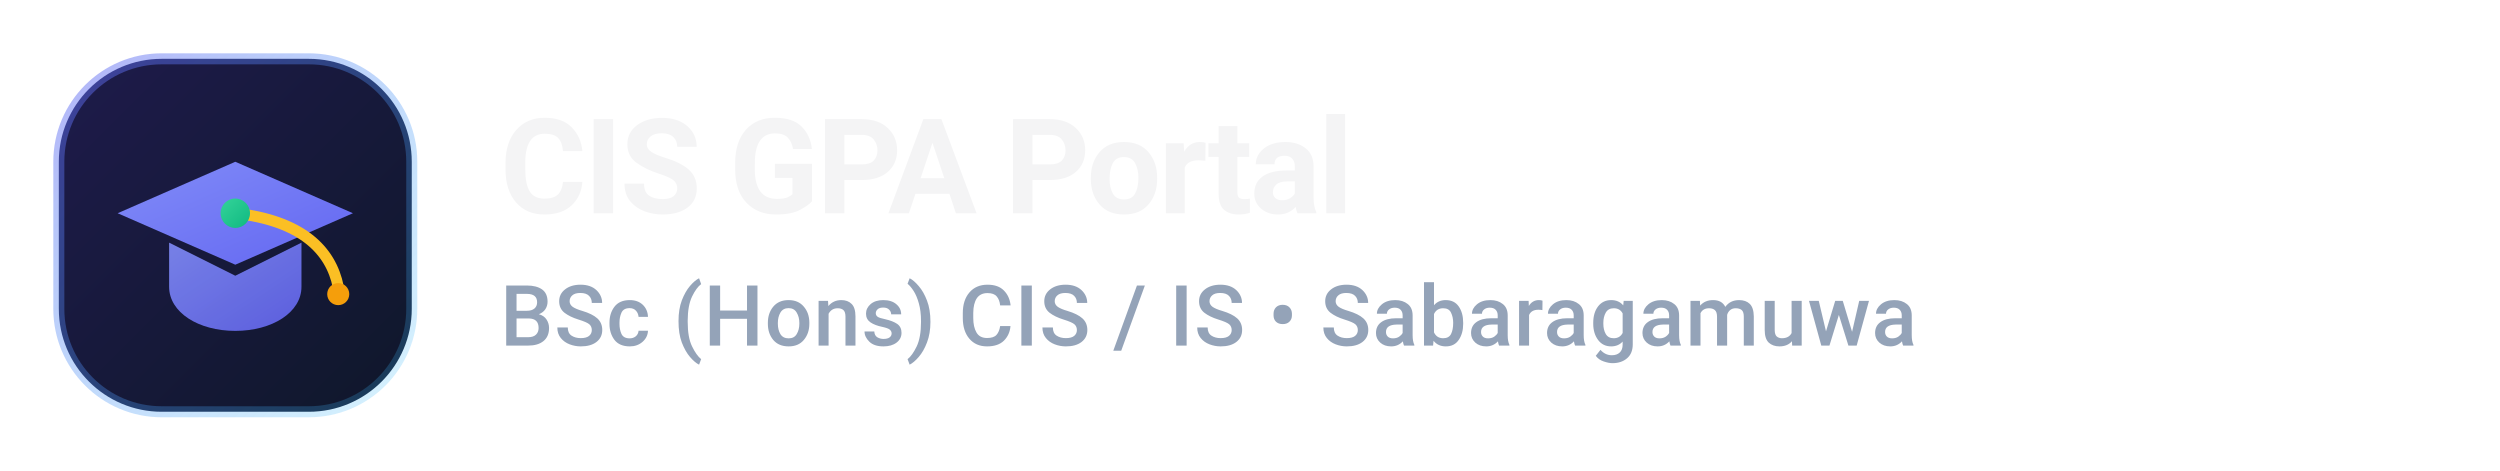
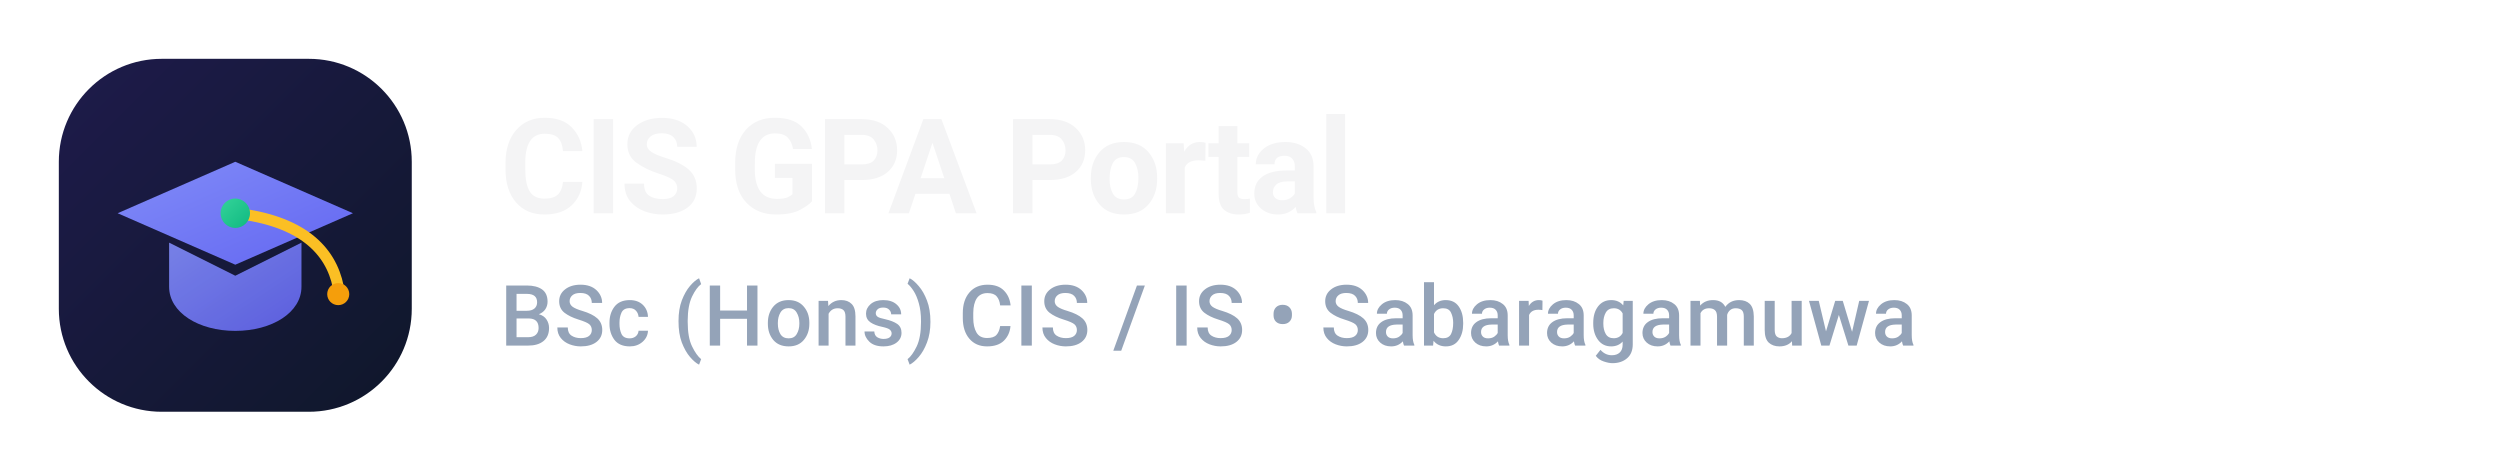
<svg xmlns="http://www.w3.org/2000/svg" viewBox="0 0 340 64" fill="none">
  <defs>
    <linearGradient id="logoBgGrad" x1="0%" y1="0%" x2="100%" y2="100%">
      <stop offset="0%" stop-color="#1E1B4B" />
      <stop offset="100%" stop-color="#0F172A" />
    </linearGradient>
    <linearGradient id="logoPrimaryGrad" x1="0%" y1="0%" x2="100%" y2="100%">
      <stop offset="0%" stop-color="#818CF8" />
      <stop offset="100%" stop-color="#6366F1" />
    </linearGradient>
    <linearGradient id="logoAccentGrad" x1="0%" y1="0%" x2="100%" y2="100%">
      <stop offset="0%" stop-color="#34D399" />
      <stop offset="100%" stop-color="#10B981" />
    </linearGradient>
    <linearGradient id="logoBorder" x1="0%" y1="0%" x2="100%" y2="100%">
      <stop offset="0%" stop-color="#6366F1" stop-opacity="0.5" />
      <stop offset="100%" stop-color="#38BDF8" stop-opacity="0.2" />
    </linearGradient>
  </defs>
  <g transform="translate(8, 8)">
-     <rect width="48" height="48" rx="14" fill="url(#logoBgGrad)" stroke="url(#logoBorder)" stroke-width="1.5" />
+     <rect width="48" height="48" rx="14" fill="url(#logoBgGrad)" />
    <path d="M24 14 L40 21 L24 28 L8 21 Z" fill="url(#logoPrimaryGrad)" />
    <path d="M15 25 V31 C15 34.5 19 37 24 37 C29 37 33 34.5 33 31 V25 L24 29.5 Z" fill="url(#logoPrimaryGrad)" opacity="0.9" />
    <path d="M24 21 C33 22 37 26 38 31" stroke="#FBBF24" stroke-width="1.5" stroke-linecap="round" />
    <circle cx="38" cy="32" r="1.5" fill="#F59E0B" />
    <circle cx="24" cy="21" r="2" fill="url(#logoAccentGrad)" />
  </g>
  <text x="68" y="29" font-family="system-ui, -apple-system, 'Segoe UI', Roboto, sans-serif" font-size="18" font-weight="700" fill="#F4F4F5" letter-spacing="-0.02em">
    CIS GPA Portal
  </text>
  <text x="68" y="47" font-family="system-ui, -apple-system, 'Segoe UI', Roboto, sans-serif" font-size="11.5" font-weight="500" fill="#94A3B8" letter-spacing="0.01em">
    BSc (Hons) CIS / IS • Sabaragamuwa
  </text>
</svg>
